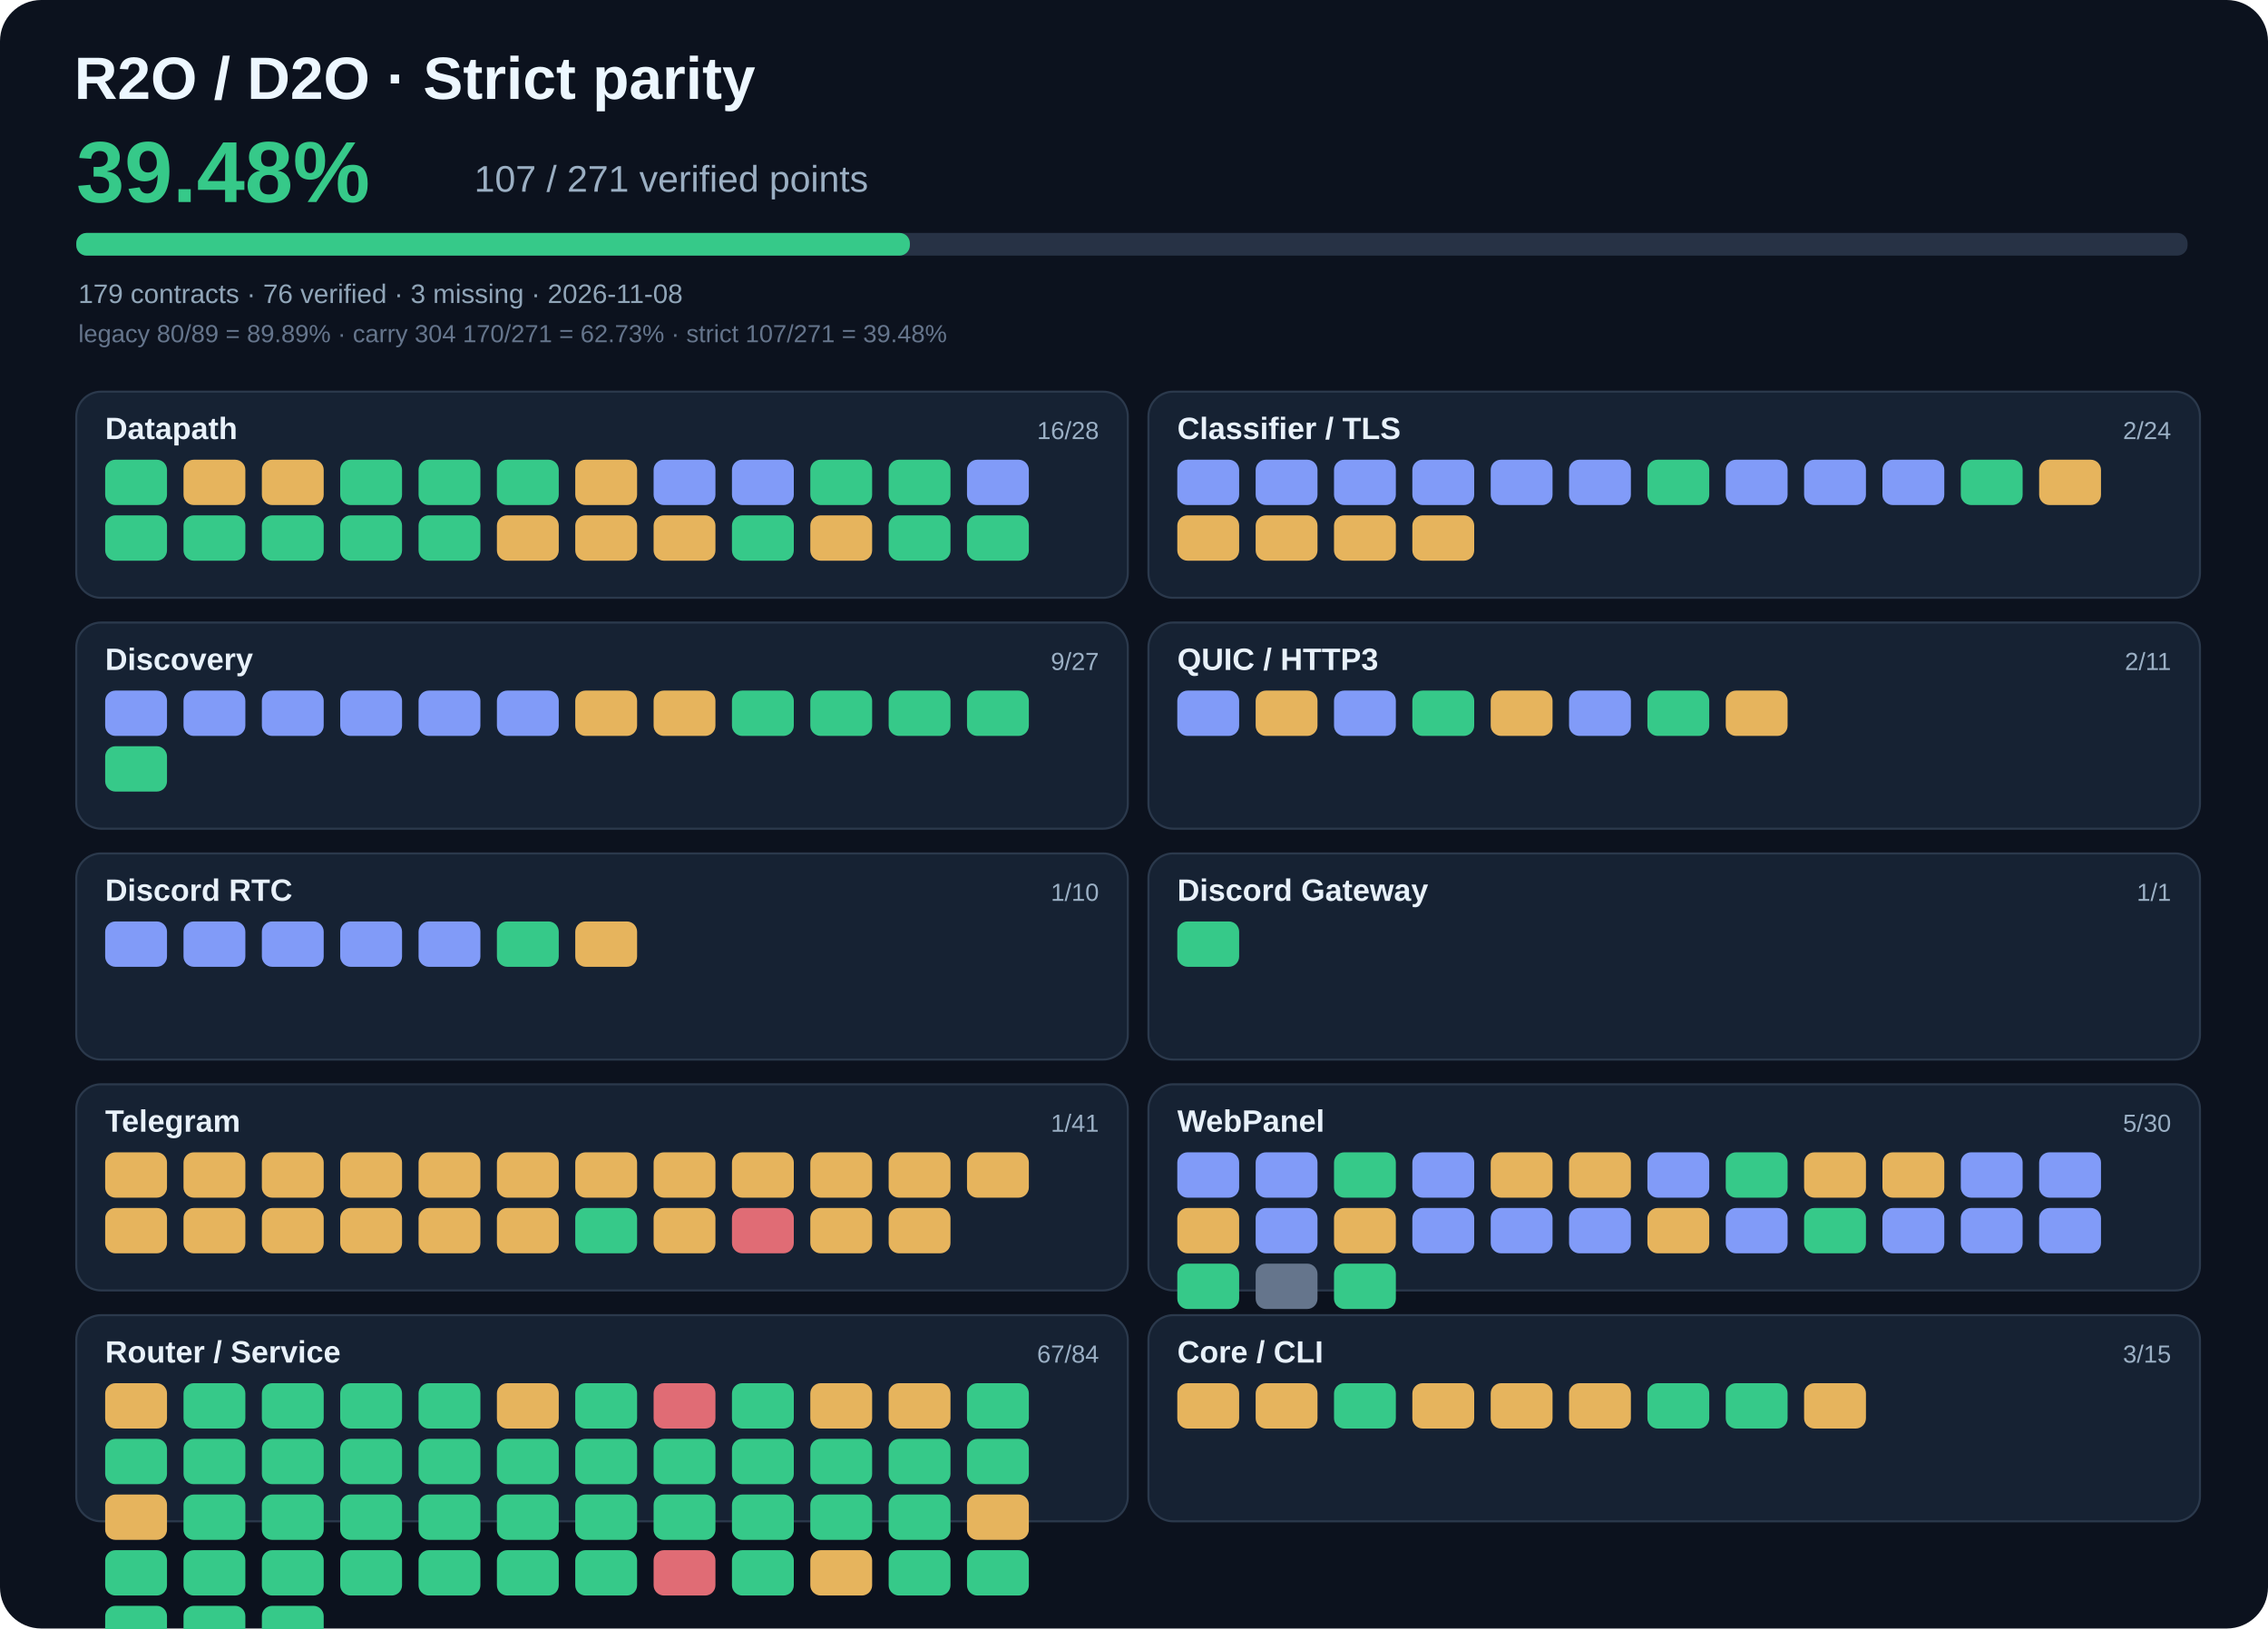
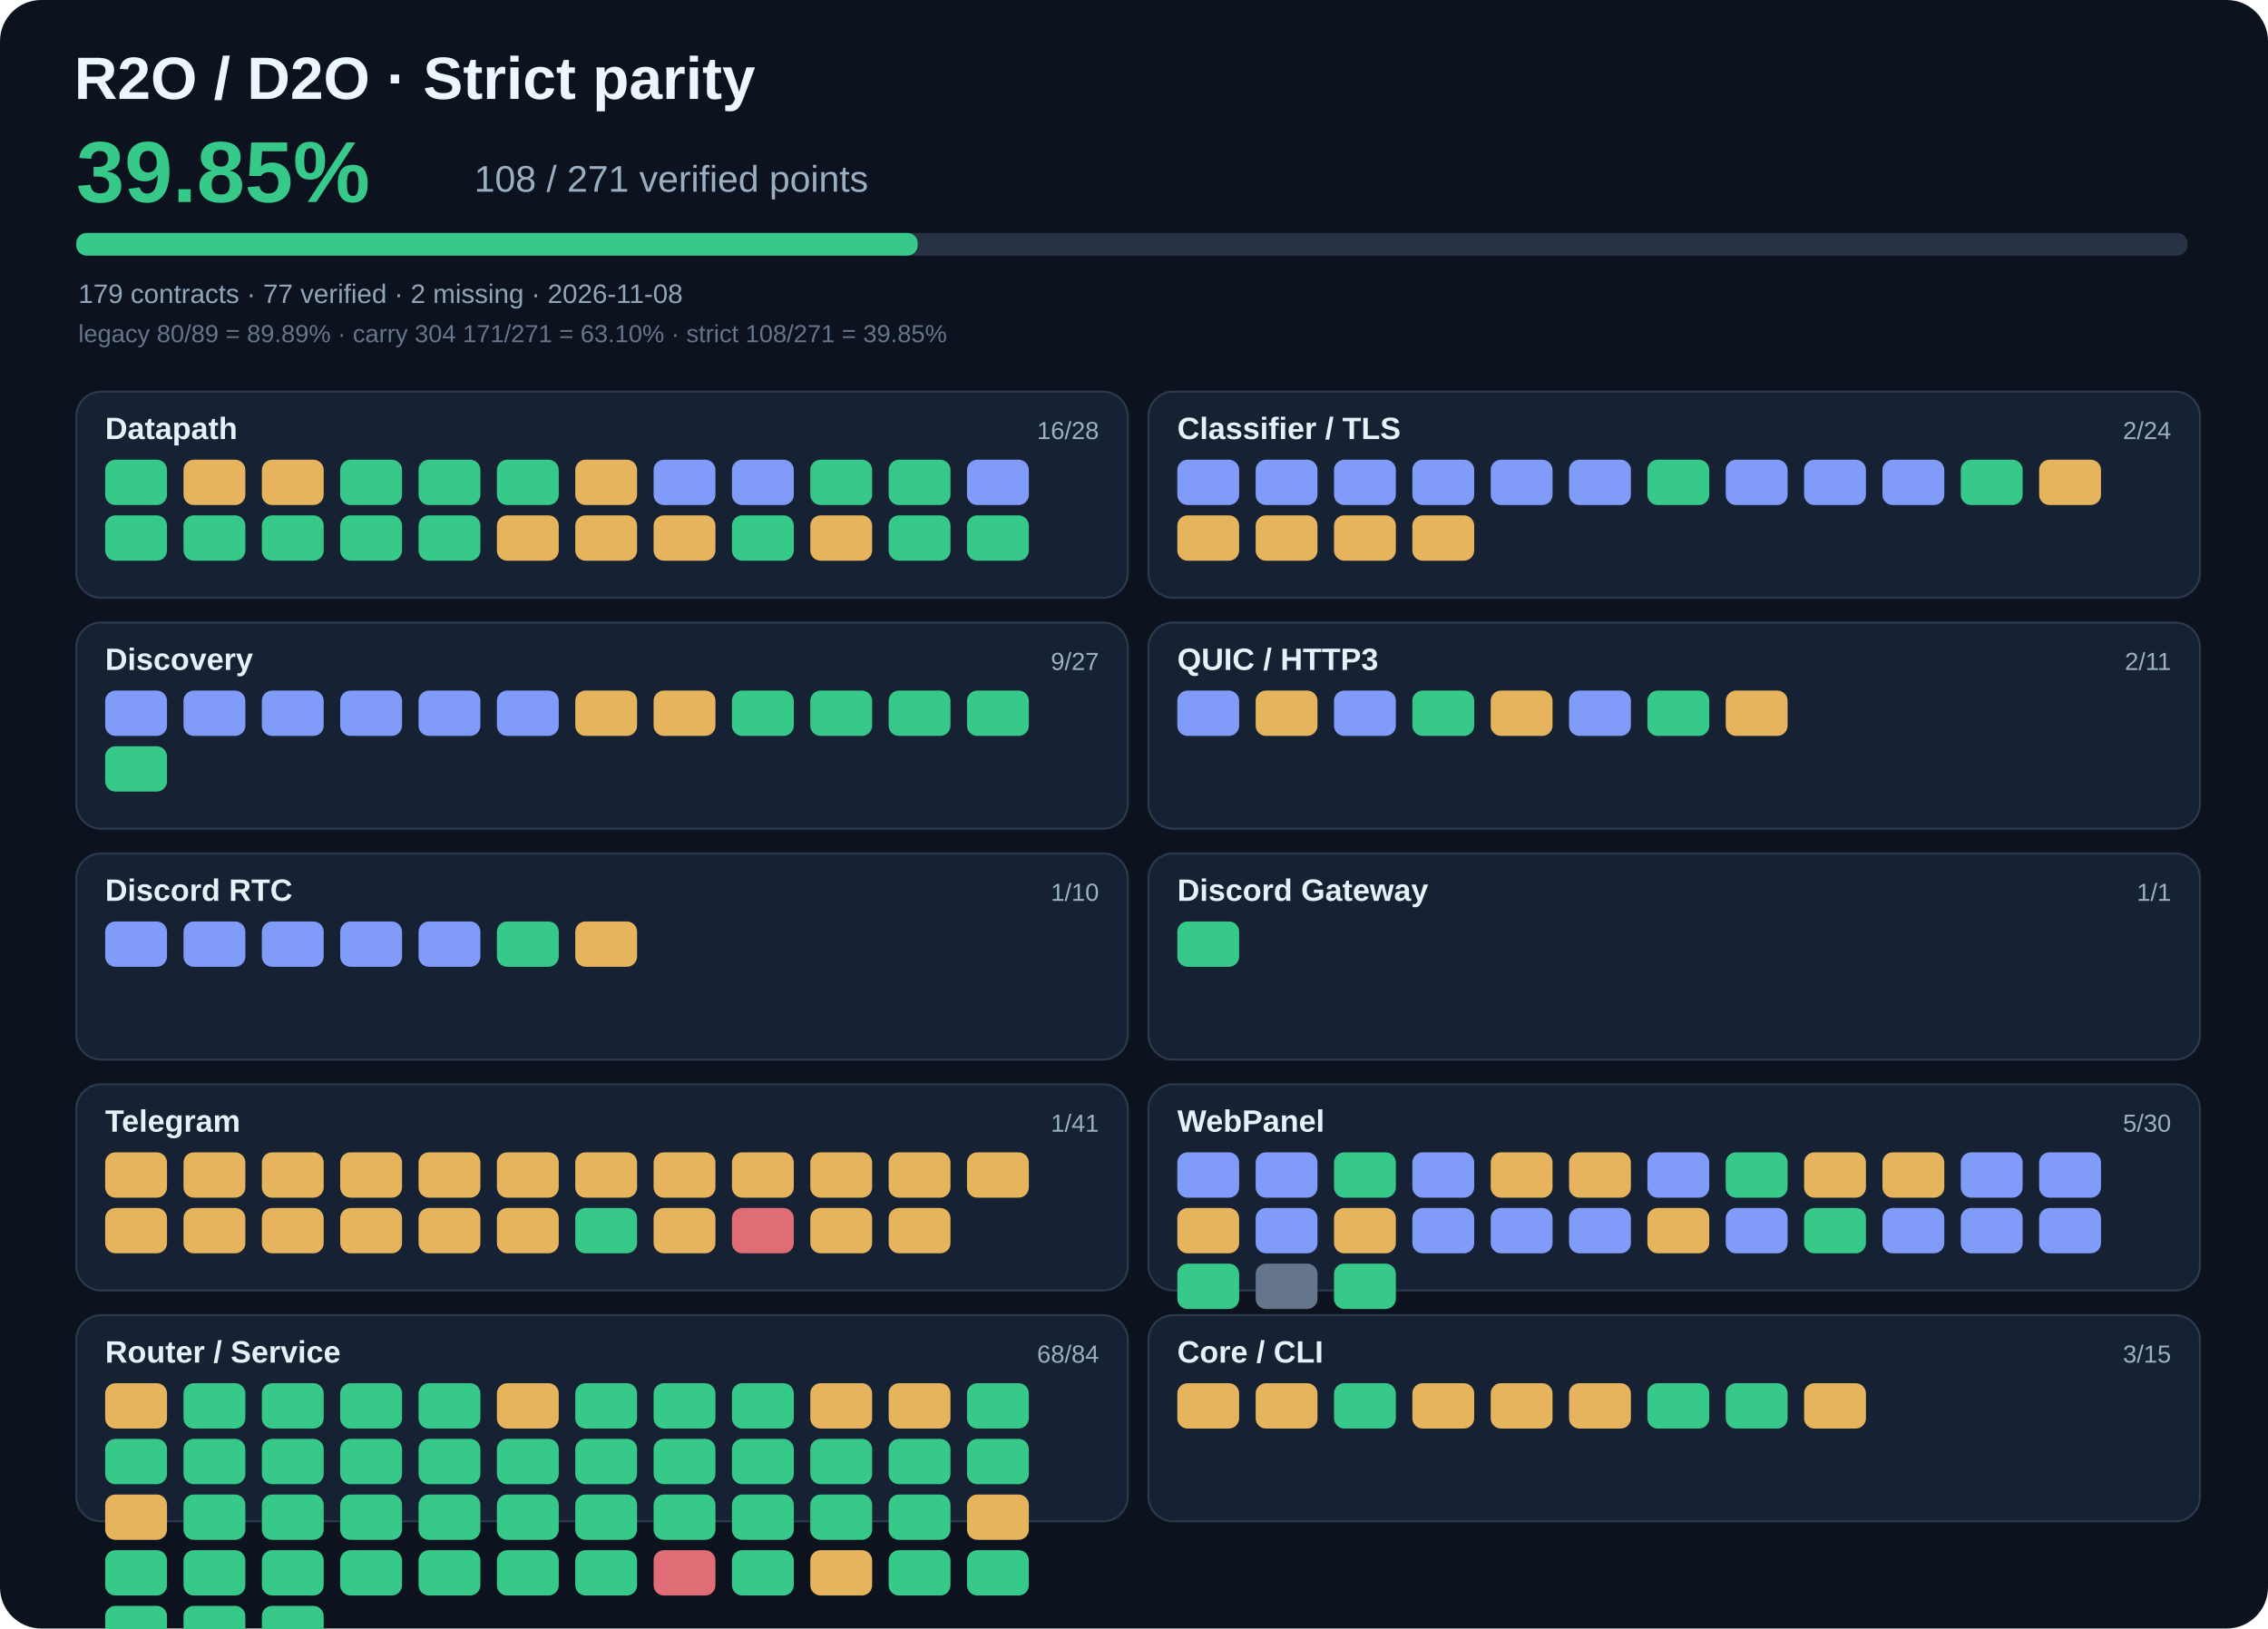
- <svg xmlns="http://www.w3.org/2000/svg" viewBox="0 0 1100 790" width="1100" height="790" role="img" aria-label="R2O strict parity 39.48%">
+ <svg xmlns="http://www.w3.org/2000/svg" viewBox="0 0 1100 790" width="1100" height="790" role="img" aria-label="R2O strict parity 39.85%">
  <rect width="1100" height="790" rx="20" fill="#0c121e" />
  <text x="36" y="48" fill="#edf7ff" font-family="Arial,sans-serif" font-size="29" font-weight="700">R2O / D2O · Strict parity</text>
-   <text x="37" y="98" fill="#36c989" font-family="Arial,sans-serif" font-size="42" font-weight="700">39.48%</text>
-   <text x="230" y="93" fill="#9bafc3" font-family="Arial,sans-serif" font-size="18">107 / 271 verified points</text>
+   <text x="37" y="98" fill="#36c989" font-family="Arial,sans-serif" font-size="42" font-weight="700">39.85%</text>
+   <text x="230" y="93" fill="#9bafc3" font-family="Arial,sans-serif" font-size="18">108 / 271 verified points</text>
  <rect x="37" y="113" width="1024" height="11" rx="5" fill="#273245" />
-   <rect x="37" y="113" width="404.3" height="11" rx="5" fill="#36c989" />
-   <text x="38" y="147" fill="#90a5b8" font-family="Arial,sans-serif" font-size="13">179 contracts · 76 verified · 3 missing · 2026-11-08</text>
-   <text x="38" y="166" fill="#65758c" font-family="Arial,sans-serif" font-size="12">legacy 80/89 = 89.89% · carry 304 170/271 = 62.73% · strict 107/271 = 39.48%</text>
+   <rect x="37" y="113" width="408.1" height="11" rx="5" fill="#36c989" />
+   <text x="38" y="147" fill="#90a5b8" font-family="Arial,sans-serif" font-size="13">179 contracts · 77 verified · 2 missing · 2026-11-08</text>
+   <text x="38" y="166" fill="#65758c" font-family="Arial,sans-serif" font-size="12">legacy 80/89 = 89.89% · carry 304 171/271 = 63.10% · strict 108/271 = 39.85%</text>
  <rect x="37" y="190" width="510" height="100" rx="12" fill="#162233" stroke="#2b394c" />
  <text x="51" y="213" fill="#e8f1fa" font-family="Arial,sans-serif" font-size="15" font-weight="700">Datapath</text>
  <text x="533" y="213" text-anchor="end" fill="#9bb0c5" font-family="Arial,sans-serif" font-size="12">16/28</text>
  <rect x="51" y="223" width="30" height="22" rx="5" fill="#36c989" />
  <rect x="89" y="223" width="30" height="22" rx="5" fill="#e6b45d" />
  <rect x="127" y="223" width="30" height="22" rx="5" fill="#e6b45d" />
  <rect x="165" y="223" width="30" height="22" rx="5" fill="#36c989" />
  <rect x="203" y="223" width="30" height="22" rx="5" fill="#36c989" />
  <rect x="241" y="223" width="30" height="22" rx="5" fill="#36c989" />
  <rect x="279" y="223" width="30" height="22" rx="5" fill="#e6b45d" />
  <rect x="317" y="223" width="30" height="22" rx="5" fill="#819bf8" />
  <rect x="355" y="223" width="30" height="22" rx="5" fill="#819bf8" />
  <rect x="393" y="223" width="30" height="22" rx="5" fill="#36c989" />
  <rect x="431" y="223" width="30" height="22" rx="5" fill="#36c989" />
  <rect x="469" y="223" width="30" height="22" rx="5" fill="#819bf8" />
  <rect x="51" y="250" width="30" height="22" rx="5" fill="#36c989" />
  <rect x="89" y="250" width="30" height="22" rx="5" fill="#36c989" />
  <rect x="127" y="250" width="30" height="22" rx="5" fill="#36c989" />
  <rect x="165" y="250" width="30" height="22" rx="5" fill="#36c989" />
  <rect x="203" y="250" width="30" height="22" rx="5" fill="#36c989" />
  <rect x="241" y="250" width="30" height="22" rx="5" fill="#e6b45d" />
  <rect x="279" y="250" width="30" height="22" rx="5" fill="#e6b45d" />
  <rect x="317" y="250" width="30" height="22" rx="5" fill="#e6b45d" />
  <rect x="355" y="250" width="30" height="22" rx="5" fill="#36c989" />
  <rect x="393" y="250" width="30" height="22" rx="5" fill="#e6b45d" />
  <rect x="431" y="250" width="30" height="22" rx="5" fill="#36c989" />
  <rect x="469" y="250" width="30" height="22" rx="5" fill="#36c989" />
  <rect x="557" y="190" width="510" height="100" rx="12" fill="#162233" stroke="#2b394c" />
  <text x="571" y="213" fill="#e8f1fa" font-family="Arial,sans-serif" font-size="15" font-weight="700">Classifier / TLS</text>
  <text x="1053" y="213" text-anchor="end" fill="#9bb0c5" font-family="Arial,sans-serif" font-size="12">2/24</text>
  <rect x="571" y="223" width="30" height="22" rx="5" fill="#819bf8" />
  <rect x="609" y="223" width="30" height="22" rx="5" fill="#819bf8" />
  <rect x="647" y="223" width="30" height="22" rx="5" fill="#819bf8" />
  <rect x="685" y="223" width="30" height="22" rx="5" fill="#819bf8" />
  <rect x="723" y="223" width="30" height="22" rx="5" fill="#819bf8" />
  <rect x="761" y="223" width="30" height="22" rx="5" fill="#819bf8" />
  <rect x="799" y="223" width="30" height="22" rx="5" fill="#36c989" />
  <rect x="837" y="223" width="30" height="22" rx="5" fill="#819bf8" />
  <rect x="875" y="223" width="30" height="22" rx="5" fill="#819bf8" />
  <rect x="913" y="223" width="30" height="22" rx="5" fill="#819bf8" />
  <rect x="951" y="223" width="30" height="22" rx="5" fill="#36c989" />
  <rect x="989" y="223" width="30" height="22" rx="5" fill="#e6b45d" />
  <rect x="571" y="250" width="30" height="22" rx="5" fill="#e6b45d" />
  <rect x="609" y="250" width="30" height="22" rx="5" fill="#e6b45d" />
  <rect x="647" y="250" width="30" height="22" rx="5" fill="#e6b45d" />
  <rect x="685" y="250" width="30" height="22" rx="5" fill="#e6b45d" />
  <rect x="37" y="302" width="510" height="100" rx="12" fill="#162233" stroke="#2b394c" />
  <text x="51" y="325" fill="#e8f1fa" font-family="Arial,sans-serif" font-size="15" font-weight="700">Discovery</text>
  <text x="533" y="325" text-anchor="end" fill="#9bb0c5" font-family="Arial,sans-serif" font-size="12">9/27</text>
  <rect x="51" y="335" width="30" height="22" rx="5" fill="#819bf8" />
  <rect x="89" y="335" width="30" height="22" rx="5" fill="#819bf8" />
  <rect x="127" y="335" width="30" height="22" rx="5" fill="#819bf8" />
  <rect x="165" y="335" width="30" height="22" rx="5" fill="#819bf8" />
  <rect x="203" y="335" width="30" height="22" rx="5" fill="#819bf8" />
  <rect x="241" y="335" width="30" height="22" rx="5" fill="#819bf8" />
  <rect x="279" y="335" width="30" height="22" rx="5" fill="#e6b45d" />
  <rect x="317" y="335" width="30" height="22" rx="5" fill="#e6b45d" />
  <rect x="355" y="335" width="30" height="22" rx="5" fill="#36c989" />
  <rect x="393" y="335" width="30" height="22" rx="5" fill="#36c989" />
  <rect x="431" y="335" width="30" height="22" rx="5" fill="#36c989" />
  <rect x="469" y="335" width="30" height="22" rx="5" fill="#36c989" />
  <rect x="51" y="362" width="30" height="22" rx="5" fill="#36c989" />
  <rect x="557" y="302" width="510" height="100" rx="12" fill="#162233" stroke="#2b394c" />
  <text x="571" y="325" fill="#e8f1fa" font-family="Arial,sans-serif" font-size="15" font-weight="700">QUIC / HTTP3</text>
  <text x="1053" y="325" text-anchor="end" fill="#9bb0c5" font-family="Arial,sans-serif" font-size="12">2/11</text>
  <rect x="571" y="335" width="30" height="22" rx="5" fill="#819bf8" />
  <rect x="609" y="335" width="30" height="22" rx="5" fill="#e6b45d" />
  <rect x="647" y="335" width="30" height="22" rx="5" fill="#819bf8" />
  <rect x="685" y="335" width="30" height="22" rx="5" fill="#36c989" />
  <rect x="723" y="335" width="30" height="22" rx="5" fill="#e6b45d" />
  <rect x="761" y="335" width="30" height="22" rx="5" fill="#819bf8" />
  <rect x="799" y="335" width="30" height="22" rx="5" fill="#36c989" />
  <rect x="837" y="335" width="30" height="22" rx="5" fill="#e6b45d" />
  <rect x="37" y="414" width="510" height="100" rx="12" fill="#162233" stroke="#2b394c" />
  <text x="51" y="437" fill="#e8f1fa" font-family="Arial,sans-serif" font-size="15" font-weight="700">Discord RTC</text>
  <text x="533" y="437" text-anchor="end" fill="#9bb0c5" font-family="Arial,sans-serif" font-size="12">1/10</text>
  <rect x="51" y="447" width="30" height="22" rx="5" fill="#819bf8" />
  <rect x="89" y="447" width="30" height="22" rx="5" fill="#819bf8" />
  <rect x="127" y="447" width="30" height="22" rx="5" fill="#819bf8" />
  <rect x="165" y="447" width="30" height="22" rx="5" fill="#819bf8" />
  <rect x="203" y="447" width="30" height="22" rx="5" fill="#819bf8" />
  <rect x="241" y="447" width="30" height="22" rx="5" fill="#36c989" />
  <rect x="279" y="447" width="30" height="22" rx="5" fill="#e6b45d" />
  <rect x="557" y="414" width="510" height="100" rx="12" fill="#162233" stroke="#2b394c" />
  <text x="571" y="437" fill="#e8f1fa" font-family="Arial,sans-serif" font-size="15" font-weight="700">Discord Gateway</text>
  <text x="1053" y="437" text-anchor="end" fill="#9bb0c5" font-family="Arial,sans-serif" font-size="12">1/1</text>
  <rect x="571" y="447" width="30" height="22" rx="5" fill="#36c989" />
  <rect x="37" y="526" width="510" height="100" rx="12" fill="#162233" stroke="#2b394c" />
  <text x="51" y="549" fill="#e8f1fa" font-family="Arial,sans-serif" font-size="15" font-weight="700">Telegram</text>
  <text x="533" y="549" text-anchor="end" fill="#9bb0c5" font-family="Arial,sans-serif" font-size="12">1/41</text>
  <rect x="51" y="559" width="30" height="22" rx="5" fill="#e6b45d" />
  <rect x="89" y="559" width="30" height="22" rx="5" fill="#e6b45d" />
  <rect x="127" y="559" width="30" height="22" rx="5" fill="#e6b45d" />
  <rect x="165" y="559" width="30" height="22" rx="5" fill="#e6b45d" />
  <rect x="203" y="559" width="30" height="22" rx="5" fill="#e6b45d" />
  <rect x="241" y="559" width="30" height="22" rx="5" fill="#e6b45d" />
  <rect x="279" y="559" width="30" height="22" rx="5" fill="#e6b45d" />
  <rect x="317" y="559" width="30" height="22" rx="5" fill="#e6b45d" />
  <rect x="355" y="559" width="30" height="22" rx="5" fill="#e6b45d" />
  <rect x="393" y="559" width="30" height="22" rx="5" fill="#e6b45d" />
  <rect x="431" y="559" width="30" height="22" rx="5" fill="#e6b45d" />
  <rect x="469" y="559" width="30" height="22" rx="5" fill="#e6b45d" />
  <rect x="51" y="586" width="30" height="22" rx="5" fill="#e6b45d" />
  <rect x="89" y="586" width="30" height="22" rx="5" fill="#e6b45d" />
  <rect x="127" y="586" width="30" height="22" rx="5" fill="#e6b45d" />
  <rect x="165" y="586" width="30" height="22" rx="5" fill="#e6b45d" />
  <rect x="203" y="586" width="30" height="22" rx="5" fill="#e6b45d" />
  <rect x="241" y="586" width="30" height="22" rx="5" fill="#e6b45d" />
  <rect x="279" y="586" width="30" height="22" rx="5" fill="#36c989" />
  <rect x="317" y="586" width="30" height="22" rx="5" fill="#e6b45d" />
  <rect x="355" y="586" width="30" height="22" rx="5" fill="#e06c75" />
  <rect x="393" y="586" width="30" height="22" rx="5" fill="#e6b45d" />
  <rect x="431" y="586" width="30" height="22" rx="5" fill="#e6b45d" />
  <rect x="557" y="526" width="510" height="100" rx="12" fill="#162233" stroke="#2b394c" />
  <text x="571" y="549" fill="#e8f1fa" font-family="Arial,sans-serif" font-size="15" font-weight="700">WebPanel</text>
  <text x="1053" y="549" text-anchor="end" fill="#9bb0c5" font-family="Arial,sans-serif" font-size="12">5/30</text>
  <rect x="571" y="559" width="30" height="22" rx="5" fill="#819bf8" />
  <rect x="609" y="559" width="30" height="22" rx="5" fill="#819bf8" />
  <rect x="647" y="559" width="30" height="22" rx="5" fill="#36c989" />
  <rect x="685" y="559" width="30" height="22" rx="5" fill="#819bf8" />
  <rect x="723" y="559" width="30" height="22" rx="5" fill="#e6b45d" />
  <rect x="761" y="559" width="30" height="22" rx="5" fill="#e6b45d" />
  <rect x="799" y="559" width="30" height="22" rx="5" fill="#819bf8" />
  <rect x="837" y="559" width="30" height="22" rx="5" fill="#36c989" />
  <rect x="875" y="559" width="30" height="22" rx="5" fill="#e6b45d" />
  <rect x="913" y="559" width="30" height="22" rx="5" fill="#e6b45d" />
  <rect x="951" y="559" width="30" height="22" rx="5" fill="#819bf8" />
  <rect x="989" y="559" width="30" height="22" rx="5" fill="#819bf8" />
  <rect x="571" y="586" width="30" height="22" rx="5" fill="#e6b45d" />
  <rect x="609" y="586" width="30" height="22" rx="5" fill="#819bf8" />
  <rect x="647" y="586" width="30" height="22" rx="5" fill="#e6b45d" />
  <rect x="685" y="586" width="30" height="22" rx="5" fill="#819bf8" />
  <rect x="723" y="586" width="30" height="22" rx="5" fill="#819bf8" />
  <rect x="761" y="586" width="30" height="22" rx="5" fill="#819bf8" />
  <rect x="799" y="586" width="30" height="22" rx="5" fill="#e6b45d" />
  <rect x="837" y="586" width="30" height="22" rx="5" fill="#819bf8" />
  <rect x="875" y="586" width="30" height="22" rx="5" fill="#36c989" />
  <rect x="913" y="586" width="30" height="22" rx="5" fill="#819bf8" />
  <rect x="951" y="586" width="30" height="22" rx="5" fill="#819bf8" />
  <rect x="989" y="586" width="30" height="22" rx="5" fill="#819bf8" />
  <rect x="571" y="613" width="30" height="22" rx="5" fill="#36c989" />
  <rect x="609" y="613" width="30" height="22" rx="5" fill="#65758c" />
  <rect x="647" y="613" width="30" height="22" rx="5" fill="#36c989" />
  <rect x="37" y="638" width="510" height="100" rx="12" fill="#162233" stroke="#2b394c" />
  <text x="51" y="661" fill="#e8f1fa" font-family="Arial,sans-serif" font-size="15" font-weight="700">Router / Service</text>
-   <text x="533" y="661" text-anchor="end" fill="#9bb0c5" font-family="Arial,sans-serif" font-size="12">67/84</text>
+   <text x="533" y="661" text-anchor="end" fill="#9bb0c5" font-family="Arial,sans-serif" font-size="12">68/84</text>
  <rect x="51" y="671" width="30" height="22" rx="5" fill="#e6b45d" />
  <rect x="89" y="671" width="30" height="22" rx="5" fill="#36c989" />
  <rect x="127" y="671" width="30" height="22" rx="5" fill="#36c989" />
  <rect x="165" y="671" width="30" height="22" rx="5" fill="#36c989" />
  <rect x="203" y="671" width="30" height="22" rx="5" fill="#36c989" />
  <rect x="241" y="671" width="30" height="22" rx="5" fill="#e6b45d" />
  <rect x="279" y="671" width="30" height="22" rx="5" fill="#36c989" />
-   <rect x="317" y="671" width="30" height="22" rx="5" fill="#e06c75" />
+   <rect x="317" y="671" width="30" height="22" rx="5" fill="#36c989" />
  <rect x="355" y="671" width="30" height="22" rx="5" fill="#36c989" />
  <rect x="393" y="671" width="30" height="22" rx="5" fill="#e6b45d" />
  <rect x="431" y="671" width="30" height="22" rx="5" fill="#e6b45d" />
  <rect x="469" y="671" width="30" height="22" rx="5" fill="#36c989" />
  <rect x="51" y="698" width="30" height="22" rx="5" fill="#36c989" />
  <rect x="89" y="698" width="30" height="22" rx="5" fill="#36c989" />
  <rect x="127" y="698" width="30" height="22" rx="5" fill="#36c989" />
  <rect x="165" y="698" width="30" height="22" rx="5" fill="#36c989" />
  <rect x="203" y="698" width="30" height="22" rx="5" fill="#36c989" />
  <rect x="241" y="698" width="30" height="22" rx="5" fill="#36c989" />
  <rect x="279" y="698" width="30" height="22" rx="5" fill="#36c989" />
  <rect x="317" y="698" width="30" height="22" rx="5" fill="#36c989" />
  <rect x="355" y="698" width="30" height="22" rx="5" fill="#36c989" />
  <rect x="393" y="698" width="30" height="22" rx="5" fill="#36c989" />
  <rect x="431" y="698" width="30" height="22" rx="5" fill="#36c989" />
  <rect x="469" y="698" width="30" height="22" rx="5" fill="#36c989" />
  <rect x="51" y="725" width="30" height="22" rx="5" fill="#e6b45d" />
  <rect x="89" y="725" width="30" height="22" rx="5" fill="#36c989" />
  <rect x="127" y="725" width="30" height="22" rx="5" fill="#36c989" />
  <rect x="165" y="725" width="30" height="22" rx="5" fill="#36c989" />
  <rect x="203" y="725" width="30" height="22" rx="5" fill="#36c989" />
  <rect x="241" y="725" width="30" height="22" rx="5" fill="#36c989" />
  <rect x="279" y="725" width="30" height="22" rx="5" fill="#36c989" />
  <rect x="317" y="725" width="30" height="22" rx="5" fill="#36c989" />
  <rect x="355" y="725" width="30" height="22" rx="5" fill="#36c989" />
  <rect x="393" y="725" width="30" height="22" rx="5" fill="#36c989" />
  <rect x="431" y="725" width="30" height="22" rx="5" fill="#36c989" />
  <rect x="469" y="725" width="30" height="22" rx="5" fill="#e6b45d" />
  <rect x="51" y="752" width="30" height="22" rx="5" fill="#36c989" />
  <rect x="89" y="752" width="30" height="22" rx="5" fill="#36c989" />
  <rect x="127" y="752" width="30" height="22" rx="5" fill="#36c989" />
  <rect x="165" y="752" width="30" height="22" rx="5" fill="#36c989" />
  <rect x="203" y="752" width="30" height="22" rx="5" fill="#36c989" />
  <rect x="241" y="752" width="30" height="22" rx="5" fill="#36c989" />
  <rect x="279" y="752" width="30" height="22" rx="5" fill="#36c989" />
  <rect x="317" y="752" width="30" height="22" rx="5" fill="#e06c75" />
  <rect x="355" y="752" width="30" height="22" rx="5" fill="#36c989" />
  <rect x="393" y="752" width="30" height="22" rx="5" fill="#e6b45d" />
  <rect x="431" y="752" width="30" height="22" rx="5" fill="#36c989" />
  <rect x="469" y="752" width="30" height="22" rx="5" fill="#36c989" />
  <rect x="51" y="779" width="30" height="22" rx="5" fill="#36c989" />
  <rect x="89" y="779" width="30" height="22" rx="5" fill="#36c989" />
  <rect x="127" y="779" width="30" height="22" rx="5" fill="#36c989" />
  <rect x="557" y="638" width="510" height="100" rx="12" fill="#162233" stroke="#2b394c" />
  <text x="571" y="661" fill="#e8f1fa" font-family="Arial,sans-serif" font-size="15" font-weight="700">Core / CLI</text>
  <text x="1053" y="661" text-anchor="end" fill="#9bb0c5" font-family="Arial,sans-serif" font-size="12">3/15</text>
  <rect x="571" y="671" width="30" height="22" rx="5" fill="#e6b45d" />
  <rect x="609" y="671" width="30" height="22" rx="5" fill="#e6b45d" />
  <rect x="647" y="671" width="30" height="22" rx="5" fill="#36c989" />
  <rect x="685" y="671" width="30" height="22" rx="5" fill="#e6b45d" />
  <rect x="723" y="671" width="30" height="22" rx="5" fill="#e6b45d" />
  <rect x="761" y="671" width="30" height="22" rx="5" fill="#e6b45d" />
  <rect x="799" y="671" width="30" height="22" rx="5" fill="#36c989" />
  <rect x="837" y="671" width="30" height="22" rx="5" fill="#36c989" />
  <rect x="875" y="671" width="30" height="22" rx="5" fill="#e6b45d" />
</svg>
